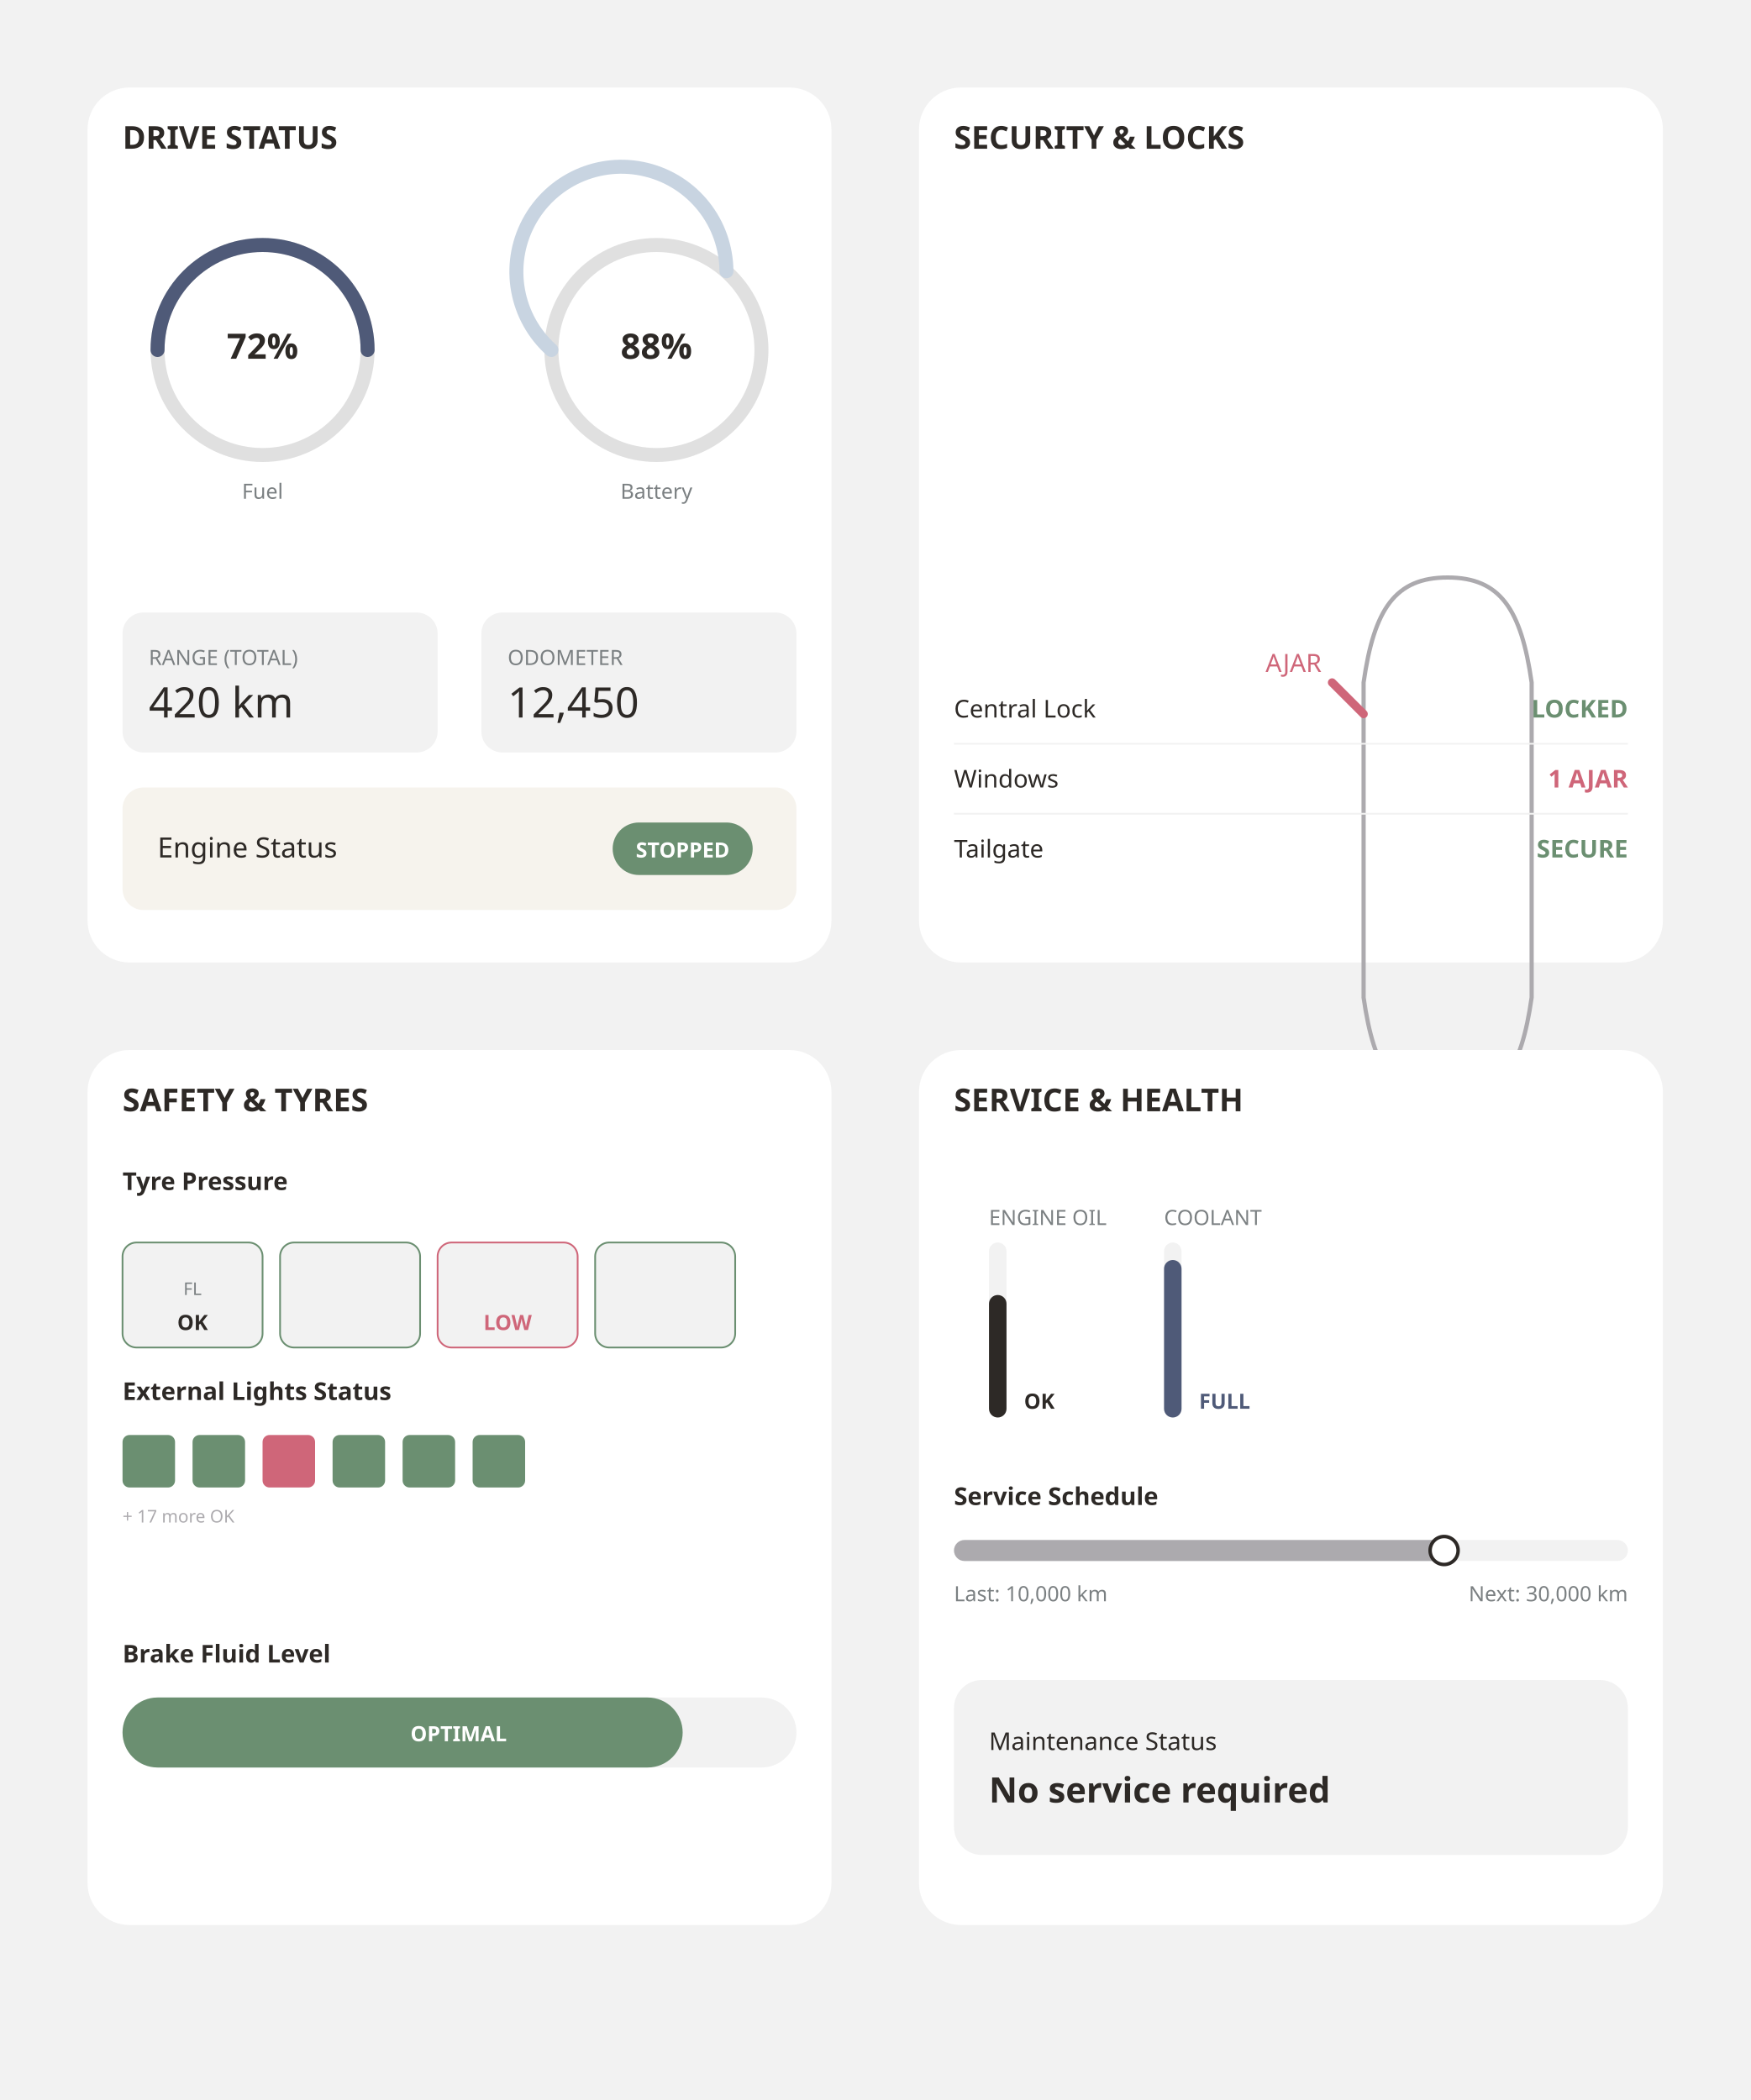
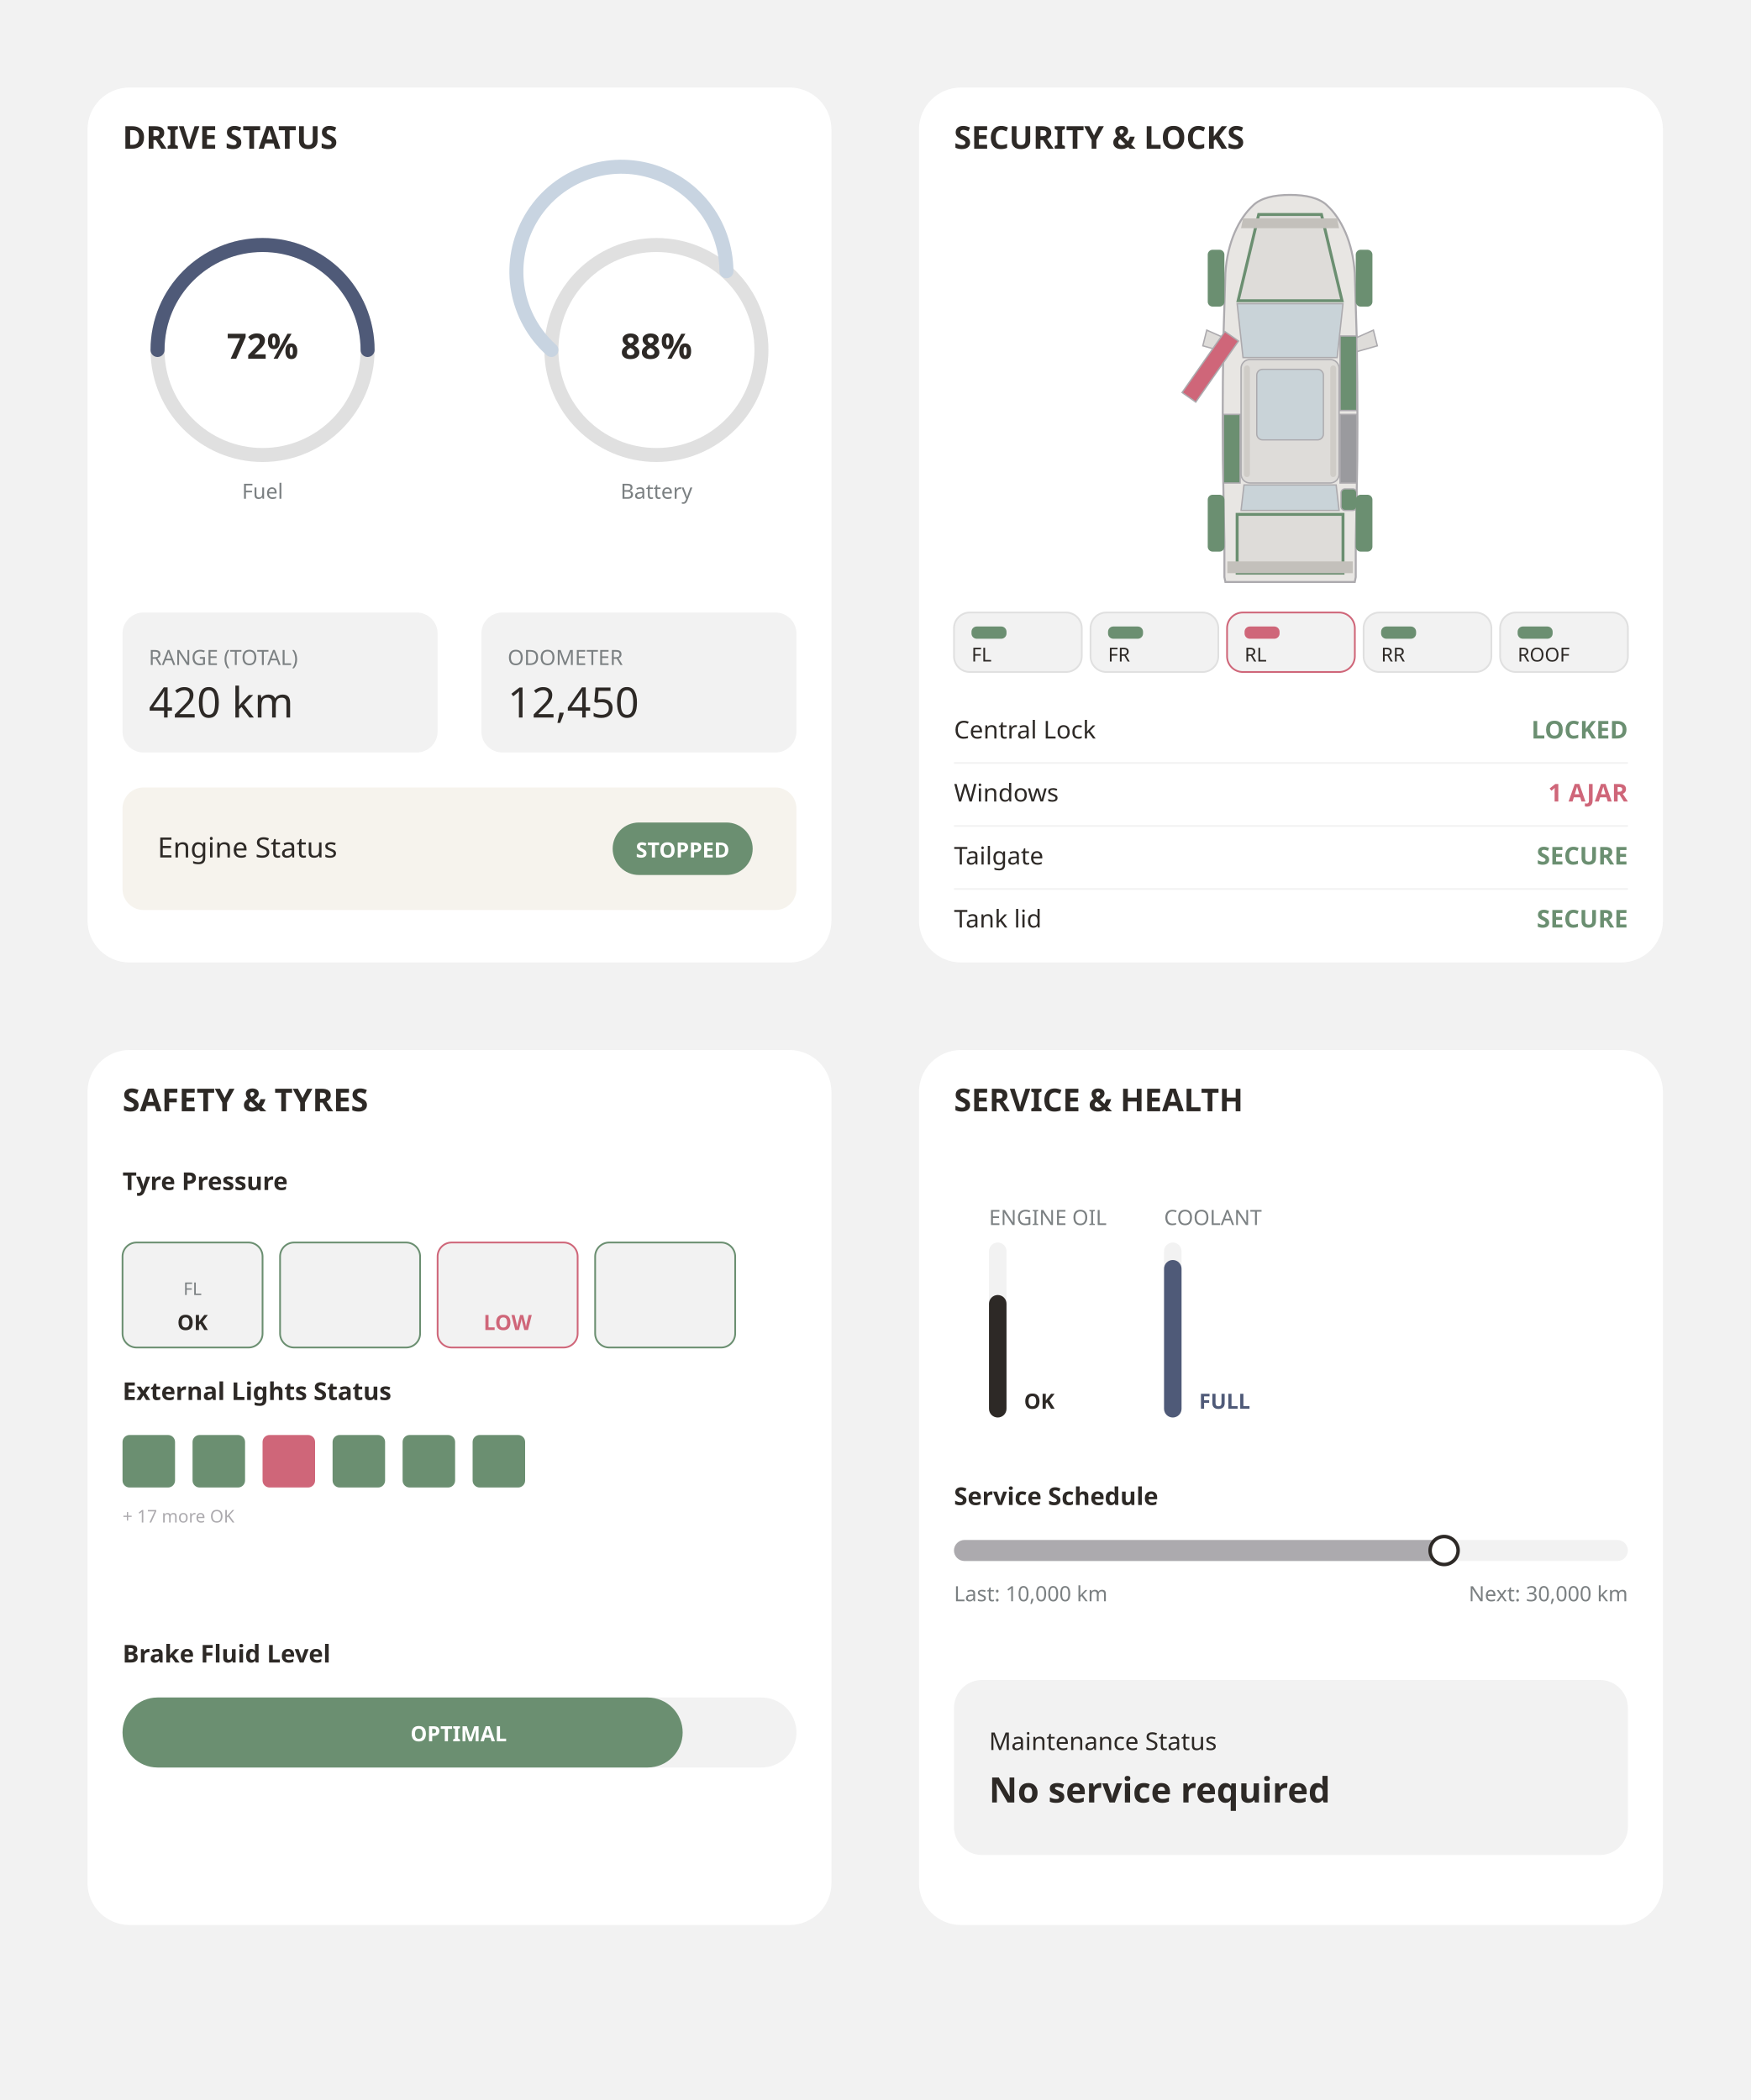
<svg xmlns="http://www.w3.org/2000/svg" width="1000" height="1200" viewBox="0 0 1000 1200" fill="none">
  <rect width="1000" height="1200" fill="#F2F2F2" />
  <g transform="translate(50, 50)">
    <rect width="425" height="500" rx="24" fill="white" />
    <text x="20" y="35" font-family="Jost" font-size="18" font-weight="600" fill="#2D2926">DRIVE STATUS</text>
    <g transform="translate(100, 150)">
      <circle cx="0" cy="0" r="60" stroke="#E0E0E0" stroke-width="8" fill="none" />
      <path d="M-60,0 A60,60 0 1,1 60,0" stroke="#4F5A78" stroke-width="8" fill="none" stroke-linecap="round" />
      <text x="0" y="5" text-anchor="middle" font-family="Jost" font-size="20" font-weight="600" fill="#2D2926">72%</text>
      <text x="0" y="85" text-anchor="middle" font-family="Jost" font-size="12" fill="#7B8082">Fuel</text>
    </g>
    <g transform="translate(325, 150)">
      <circle cx="0" cy="0" r="60" stroke="#E0E0E0" stroke-width="8" fill="none" />
      <path d="M-60,0 A60,60 0 1,1 40,-45" stroke="#C8D4E1" stroke-width="8" fill="none" stroke-linecap="round" />
      <text x="0" y="5" text-anchor="middle" font-family="Jost" font-size="20" font-weight="600" fill="#2D2926">88%</text>
      <text x="0" y="85" text-anchor="middle" font-family="Jost" font-size="12" fill="#7B8082">Battery</text>
    </g>
    <g transform="translate(20, 300)">
      <rect width="180" height="80" rx="12" fill="#F2F2F2" />
      <text x="15" y="30" font-family="Jost" font-size="12" fill="#7B8082">RANGE (TOTAL)</text>
      <text x="15" y="60" font-family="Jost" font-size="24" font-weight="500" fill="#2D2926">420 km</text>
      <rect x="205" y="0" width="180" height="80" rx="12" fill="#F2F2F2" />
      <text x="220" y="30" font-family="Jost" font-size="12" fill="#7B8082">ODOMETER</text>
      <text x="220" y="60" font-family="Jost" font-size="24" font-weight="500" fill="#2D2926">12,450</text>
    </g>
    <rect x="20" y="400" width="385" height="70" rx="12" fill="#EFE9DD" fill-opacity="0.5" />
    <text x="40" y="440" font-family="Jost" font-size="16" fill="#2D2926">Engine Status</text>
    <rect x="300" y="420" width="80" height="30" rx="15" fill="#6B8F71" />
    <text x="340" y="440" text-anchor="middle" font-family="Jost" font-size="12" font-weight="600" fill="white">STOPPED</text>
  </g>
  <g transform="translate(525, 50)">
    <rect width="425" height="500" rx="24" fill="white" />
    <text x="20" y="35" font-family="Jost" font-size="18" font-weight="600" fill="#2D2926">SECURITY &amp; LOCKS</text>
-     <g transform="translate(212, 250) scale(0.6)">
-       <path d="M150,50 C100,50 80,80 70,150 L70,450 C80,520 100,550 150,550 C200,550 220,520 230,450 L230,150 C220,80 200,50 150,50 Z" stroke="#ACAAAE" stroke-width="4" fill="none" />
-       <path d="M70,180 L40,150" stroke="#CF6679" stroke-width="8" stroke-linecap="round" />
-       <text x="30" y="140" text-anchor="end" font-family="Jost" font-size="24" fill="#CF6679">AJAR</text>
+     <g transform="translate(156, 58) scale(0.56)">
+       <path d="M100,6 C116,6 130,9 138,17 C152,30 164,54 166,86                L168,152 C169,214 169,268 168,308 L167,360 L167,396                L166,401 L34,401 L33,396 L33,360 L32,308                C31,268 31,214 32,152 L34,86 C36,54 48,30 62,17                C70,9 84,6 100,6 Z" fill="#E8E6E3" stroke="#ACAAAE" stroke-width="2" />
+       <path d="M68,26 L132,26 L153,114 L47,114 Z" fill="#DEDCD9" stroke="#6B8F71" stroke-width="3" />
+       <path d="M52,30 L148,30 L150,40 L50,40 Z" fill="#C3C0BB" />
+       <path d="M46,117 L154,117 L148,172 L52,172 Z" fill="#C9D3D8" stroke="#ACAAAE" stroke-width="1.4" />
+       <rect x="50" y="174" width="100" height="126" rx="9" fill="#DEDCD9" stroke="#ACAAAE" stroke-width="1.4" />
+       <rect x="53" y="180" width="6" height="114" rx="3" fill="#CFCCC7" />
+       <rect x="141" y="180" width="6" height="114" rx="3" fill="#CFCCC7" />
+       <rect x="66" y="184" width="68" height="72" rx="6" fill="#C9D3D8" stroke="#ACAAAE" stroke-width="1.3" />
+       <path d="M53,302 L147,302 L150,328 L50,328 Z" fill="#C9D3D8" stroke="#ACAAAE" stroke-width="1.4" />
+       <path d="M46,332 L154,332 L154,392 L46,392 Z" fill="#DEDCD9" stroke="#6B8F71" stroke-width="3" />
+       <path d="M36,380 L164,380 L164,392 L36,392 Z" fill="#C3C0BB" />
+       <path d="M33,152 L15,144 L11,160 L32,166 Z" fill="#DEDCD9" stroke="#ACAAAE" stroke-width="1.4" />
+       <path d="M167,152 L185,144 L189,160 L168,166 Z" fill="#DEDCD9" stroke="#ACAAAE" stroke-width="1.4" />
+       <path id="door-fl" d="M32,150 L49,150 L49,226 L32,226 Z" fill="#CF6679" stroke="#ACAAAE" stroke-width="1.4" transform="rotate(35 40 150)" />
+       <path id="door-rl" d="M32,230 L49,230 L49,300 L32,300 Z" fill="#6B8F71" stroke="#ACAAAE" stroke-width="1.4" />
+       <path id="door-fr" d="M168,150 L151,150 L151,226 L168,226 Z" fill="#6B8F71" stroke="#ACAAAE" stroke-width="1.4" />
+       <path id="door-rr" d="M168,230 L151,230 L151,300 L168,300 Z" fill="#9A9A9E" stroke="#ACAAAE" stroke-width="1.4" />
+       <rect id="tank-lid" x="152" y="306" width="16" height="22" rx="4" fill="#6B8F71" stroke="#ACAAAE" stroke-width="1.3" />
+       <rect id="tyre-fl" x="16" y="62" width="17" height="58" rx="5" fill="#6B8F71" />
+       <rect id="tyre-rl" x="16" y="312" width="17" height="58" rx="5" fill="#6B8F71" />
+       <rect id="tyre-fr" x="167" y="62" width="17" height="58" rx="5" fill="#6B8F71" />
+       <rect id="tyre-rr" x="167" y="312" width="17" height="58" rx="5" fill="#6B8F71" />
    </g>
-     <g transform="translate(20, 360)">
+     <g transform="translate(20, 300)">
+       <rect width="73" height="34" rx="9" fill="#F2F2F2" stroke="#E0E0E0" />
+       <rect x="10" y="8" width="20" height="7" rx="3" fill="#6B8F71" />
+       <text x="10" y="28" font-family="Jost" font-size="11" fill="#2D2926">FL</text>
+       <g transform="translate(78, 0)">
+         <rect width="73" height="34" rx="9" fill="#F2F2F2" stroke="#E0E0E0" />
+         <rect x="10" y="8" width="20" height="7" rx="3" fill="#6B8F71" />
+         <text x="10" y="28" font-family="Jost" font-size="11" fill="#2D2926">FR</text>
+       </g>
+       <g transform="translate(156, 0)">
+         <rect width="73" height="34" rx="9" fill="#F2F2F2" stroke="#CF6679" />
+         <rect x="10" y="8" width="20" height="7" rx="3" fill="#CF6679" />
+         <text x="10" y="28" font-family="Jost" font-size="11" fill="#2D2926">RL</text>
+       </g>
+       <g transform="translate(234, 0)">
+         <rect width="73" height="34" rx="9" fill="#F2F2F2" stroke="#E0E0E0" />
+         <rect x="10" y="8" width="20" height="7" rx="3" fill="#6B8F71" />
+         <text x="10" y="28" font-family="Jost" font-size="11" fill="#2D2926">RR</text>
+       </g>
+       <g transform="translate(312, 0)">
+         <rect width="73" height="34" rx="9" fill="#F2F2F2" stroke="#E0E0E0" />
+         <rect x="10" y="8" width="20" height="7" rx="3" fill="#6B8F71" />
+         <text x="10" y="28" font-family="Jost" font-size="11" fill="#2D2926">ROOF</text>
+       </g>
+     </g>
+     <g transform="translate(20, 372)">
      <text x="0" y="0" font-family="Jost" font-size="14" fill="#2D2926">Central Lock</text>
      <text x="385" y="0" text-anchor="end" font-family="Jost" font-size="14" font-weight="600" fill="#6B8F71">LOCKED</text>
-       <line x1="0" y1="15" x2="385" y2="15" stroke="#F2F2F2" />
-       <text x="0" y="40" font-family="Jost" font-size="14" fill="#2D2926">Windows</text>
-       <text x="385" y="40" text-anchor="end" font-family="Jost" font-size="14" font-weight="600" fill="#CF6679">1 AJAR</text>
-       <line x1="0" y1="55" x2="385" y2="55" stroke="#F2F2F2" />
-       <text x="0" y="80" font-family="Jost" font-size="14" fill="#2D2926">Tailgate</text>
-       <text x="385" y="80" text-anchor="end" font-family="Jost" font-size="14" font-weight="600" fill="#6B8F71">SECURE</text>
+       <line x1="0" y1="14" x2="385" y2="14" stroke="#F2F2F2" />
+       <text x="0" y="36" font-family="Jost" font-size="14" fill="#2D2926">Windows</text>
+       <text x="385" y="36" text-anchor="end" font-family="Jost" font-size="14" font-weight="600" fill="#CF6679">1 AJAR</text>
+       <line x1="0" y1="50" x2="385" y2="50" stroke="#F2F2F2" />
+       <text x="0" y="72" font-family="Jost" font-size="14" fill="#2D2926">Tailgate</text>
+       <text x="385" y="72" text-anchor="end" font-family="Jost" font-size="14" font-weight="600" fill="#6B8F71">SECURE</text>
+       <line x1="0" y1="86" x2="385" y2="86" stroke="#F2F2F2" />
+       <text x="0" y="108" font-family="Jost" font-size="14" fill="#2D2926">Tank lid</text>
+       <text x="385" y="108" text-anchor="end" font-family="Jost" font-size="14" font-weight="600" fill="#6B8F71">SECURE</text>
    </g>
  </g>
  <g transform="translate(50, 600)">
    <rect width="425" height="500" rx="24" fill="white" />
    <text x="20" y="35" font-family="Jost" font-size="18" font-weight="600" fill="#2D2926">SAFETY &amp; TYRES</text>
    <g transform="translate(20, 80)">
      <text x="0" y="0" font-family="Jost" font-size="14" font-weight="600" fill="#2D2926">Tyre Pressure</text>
      <g transform="translate(0, 30)">
        <rect width="80" height="60" rx="8" fill="#F2F2F2" stroke="#6B8F71" />
        <text x="40" y="30" text-anchor="middle" font-family="Jost" font-size="10" fill="#7B8082">FL</text>
        <text x="40" y="50" text-anchor="middle" font-family="Jost" font-size="12" font-weight="600" fill="#2D2926">OK</text>
        <rect x="90" y="0" width="80" height="60" rx="8" fill="#F2F2F2" stroke="#6B8F71" />
        <rect x="180" y="0" width="80" height="60" rx="8" fill="#F2F2F2" stroke="#CF6679" />
        <text x="220" y="50" text-anchor="middle" font-family="Jost" font-size="12" font-weight="600" fill="#CF6679">LOW</text>
        <rect x="270" y="0" width="80" height="60" rx="8" fill="#F2F2F2" stroke="#6B8F71" />
      </g>
    </g>
    <g transform="translate(20, 200)">
      <text x="0" y="0" font-family="Jost" font-size="14" font-weight="600" fill="#2D2926">External Lights Status</text>
      <g transform="translate(0, 20)">
        <rect width="30" height="30" rx="4" fill="#6B8F71" />
        <rect x="40" width="30" height="30" rx="4" fill="#6B8F71" />
        <rect x="80" width="30" height="30" rx="4" fill="#CF6679" />
        <rect x="120" width="30" height="30" rx="4" fill="#6B8F71" />
        <rect x="160" width="30" height="30" rx="4" fill="#6B8F71" />
        <rect x="200" width="30" height="30" rx="4" fill="#6B8F71" />
        <text x="0" y="50" font-family="Jost" font-size="10" fill="#ACAAAE">+ 17 more OK</text>
      </g>
    </g>
    <g transform="translate(20, 350)">
      <text x="0" y="0" font-family="Jost" font-size="14" font-weight="600" fill="#2D2926">Brake Fluid Level</text>
      <rect y="20" width="385" height="40" rx="20" fill="#F2F2F2" />
      <rect y="20" width="320" height="40" rx="20" fill="#6B8F71" />
      <text x="192" y="45" text-anchor="middle" font-family="Jost" font-size="12" font-weight="600" fill="white">OPTIMAL</text>
    </g>
  </g>
  <g transform="translate(525, 600)">
    <rect width="425" height="500" rx="24" fill="white" />
    <text x="20" y="35" font-family="Jost" font-size="18" font-weight="600" fill="#2D2926">SERVICE &amp; HEALTH</text>
    <g transform="translate(40, 100)">
      <text x="0" y="0" font-family="Jost" font-size="12" fill="#7B8082">ENGINE OIL</text>
      <rect y="10" width="10" height="100" rx="5" fill="#F2F2F2" />
      <rect y="40" width="10" height="70" rx="5" fill="#2D2926" />
      <text x="20" y="105" font-family="Jost" font-size="12" font-weight="600" fill="#2D2926">OK</text>
      <g transform="translate(100, 0)">
        <text x="0" y="0" font-family="Jost" font-size="12" fill="#7B8082">COOLANT</text>
        <rect y="10" width="10" height="100" rx="5" fill="#F2F2F2" />
        <rect y="20" width="10" height="90" rx="5" fill="#4F5A78" />
        <text x="20" y="105" font-family="Jost" font-size="12" font-weight="600" fill="#4F5A78">FULL</text>
      </g>
    </g>
    <g transform="translate(20, 260)">
      <text x="0" y="0" font-family="Jost" font-size="14" font-weight="600" fill="#2D2926">Service Schedule</text>
      <rect y="20" width="385" height="12" rx="6" fill="#F2F2F2" />
      <rect y="20" width="280" height="12" rx="6" fill="#ACAAAE" />
      <circle cx="280" cy="26" r="8" fill="white" stroke="#2D2926" stroke-width="2" />
      <text x="0" y="55" font-family="Jost" font-size="12" fill="#7B8082">Last: 10,000 km</text>
      <text x="385" y="55" text-anchor="end" font-family="Jost" font-size="12" fill="#7B8082">Next: 30,000 km</text>
    </g>
    <rect x="20" y="360" width="385" height="100" rx="16" fill="#F2F2F2" />
    <text x="40" y="400" font-family="Jost" font-size="14" fill="#2D2926">Maintenance Status</text>
    <text x="40" y="430" font-family="Jost" font-size="20" font-weight="600" fill="#2D2926">No service required</text>
  </g>
</svg>
